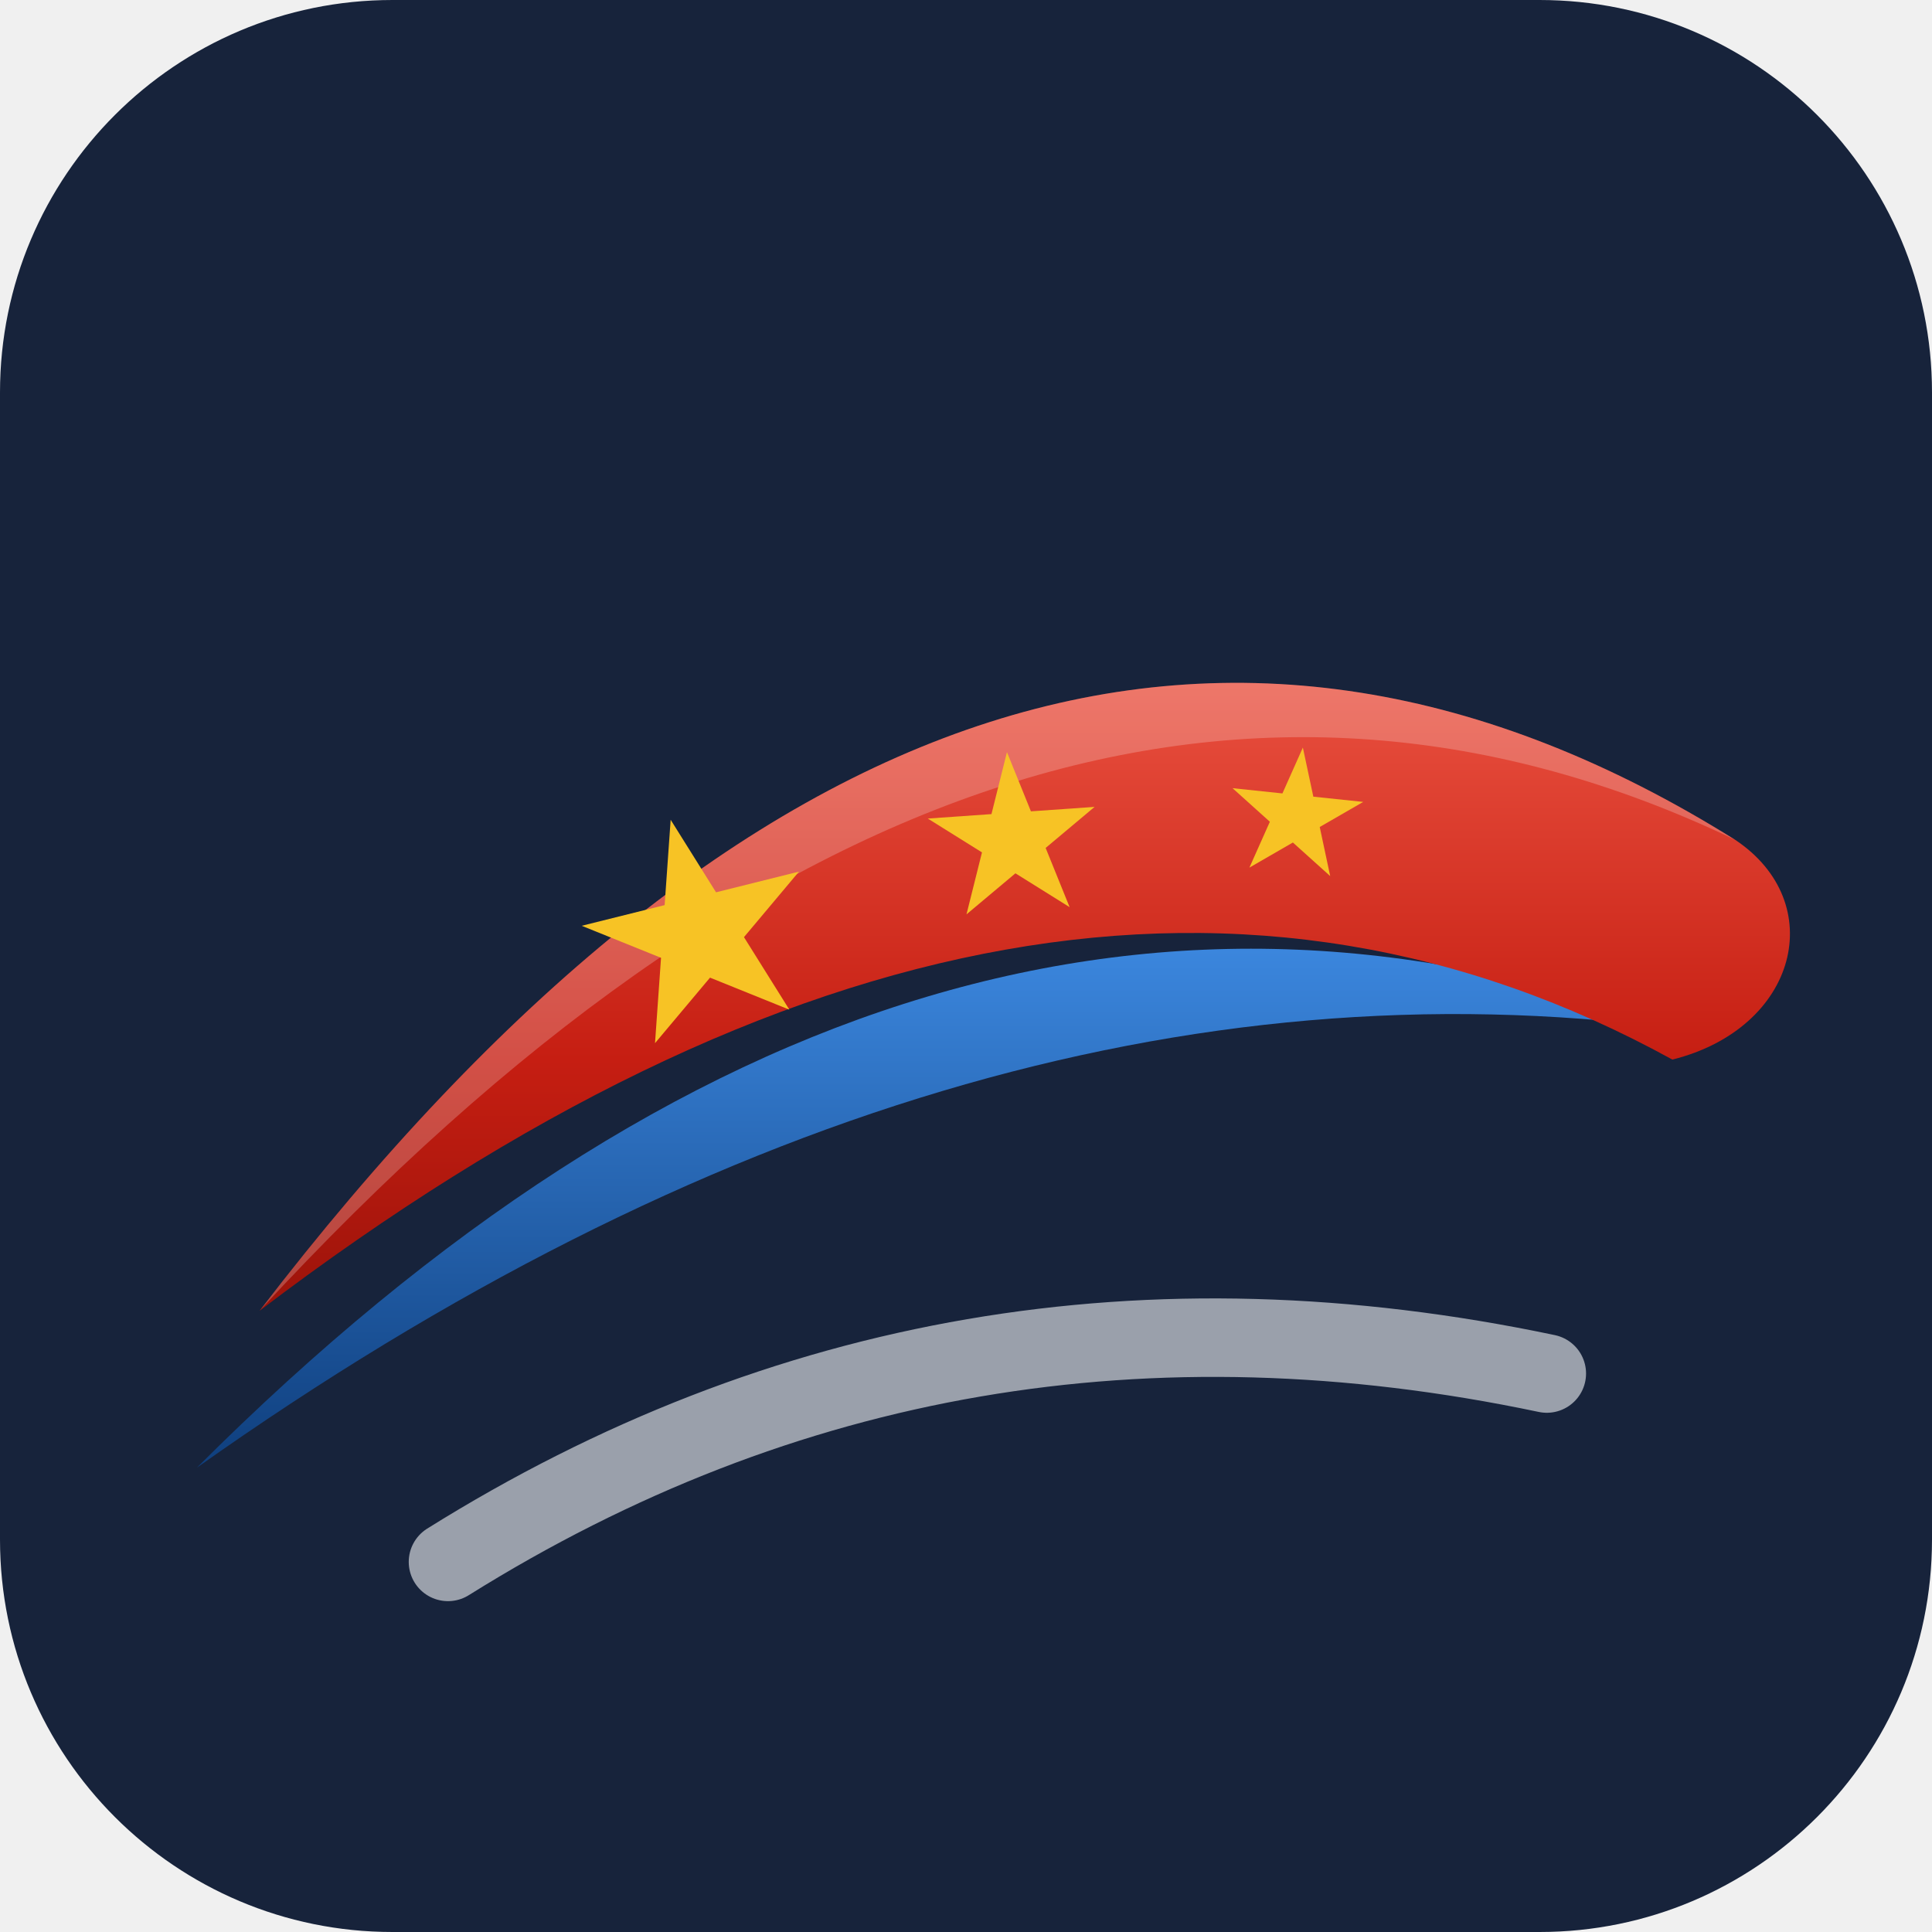
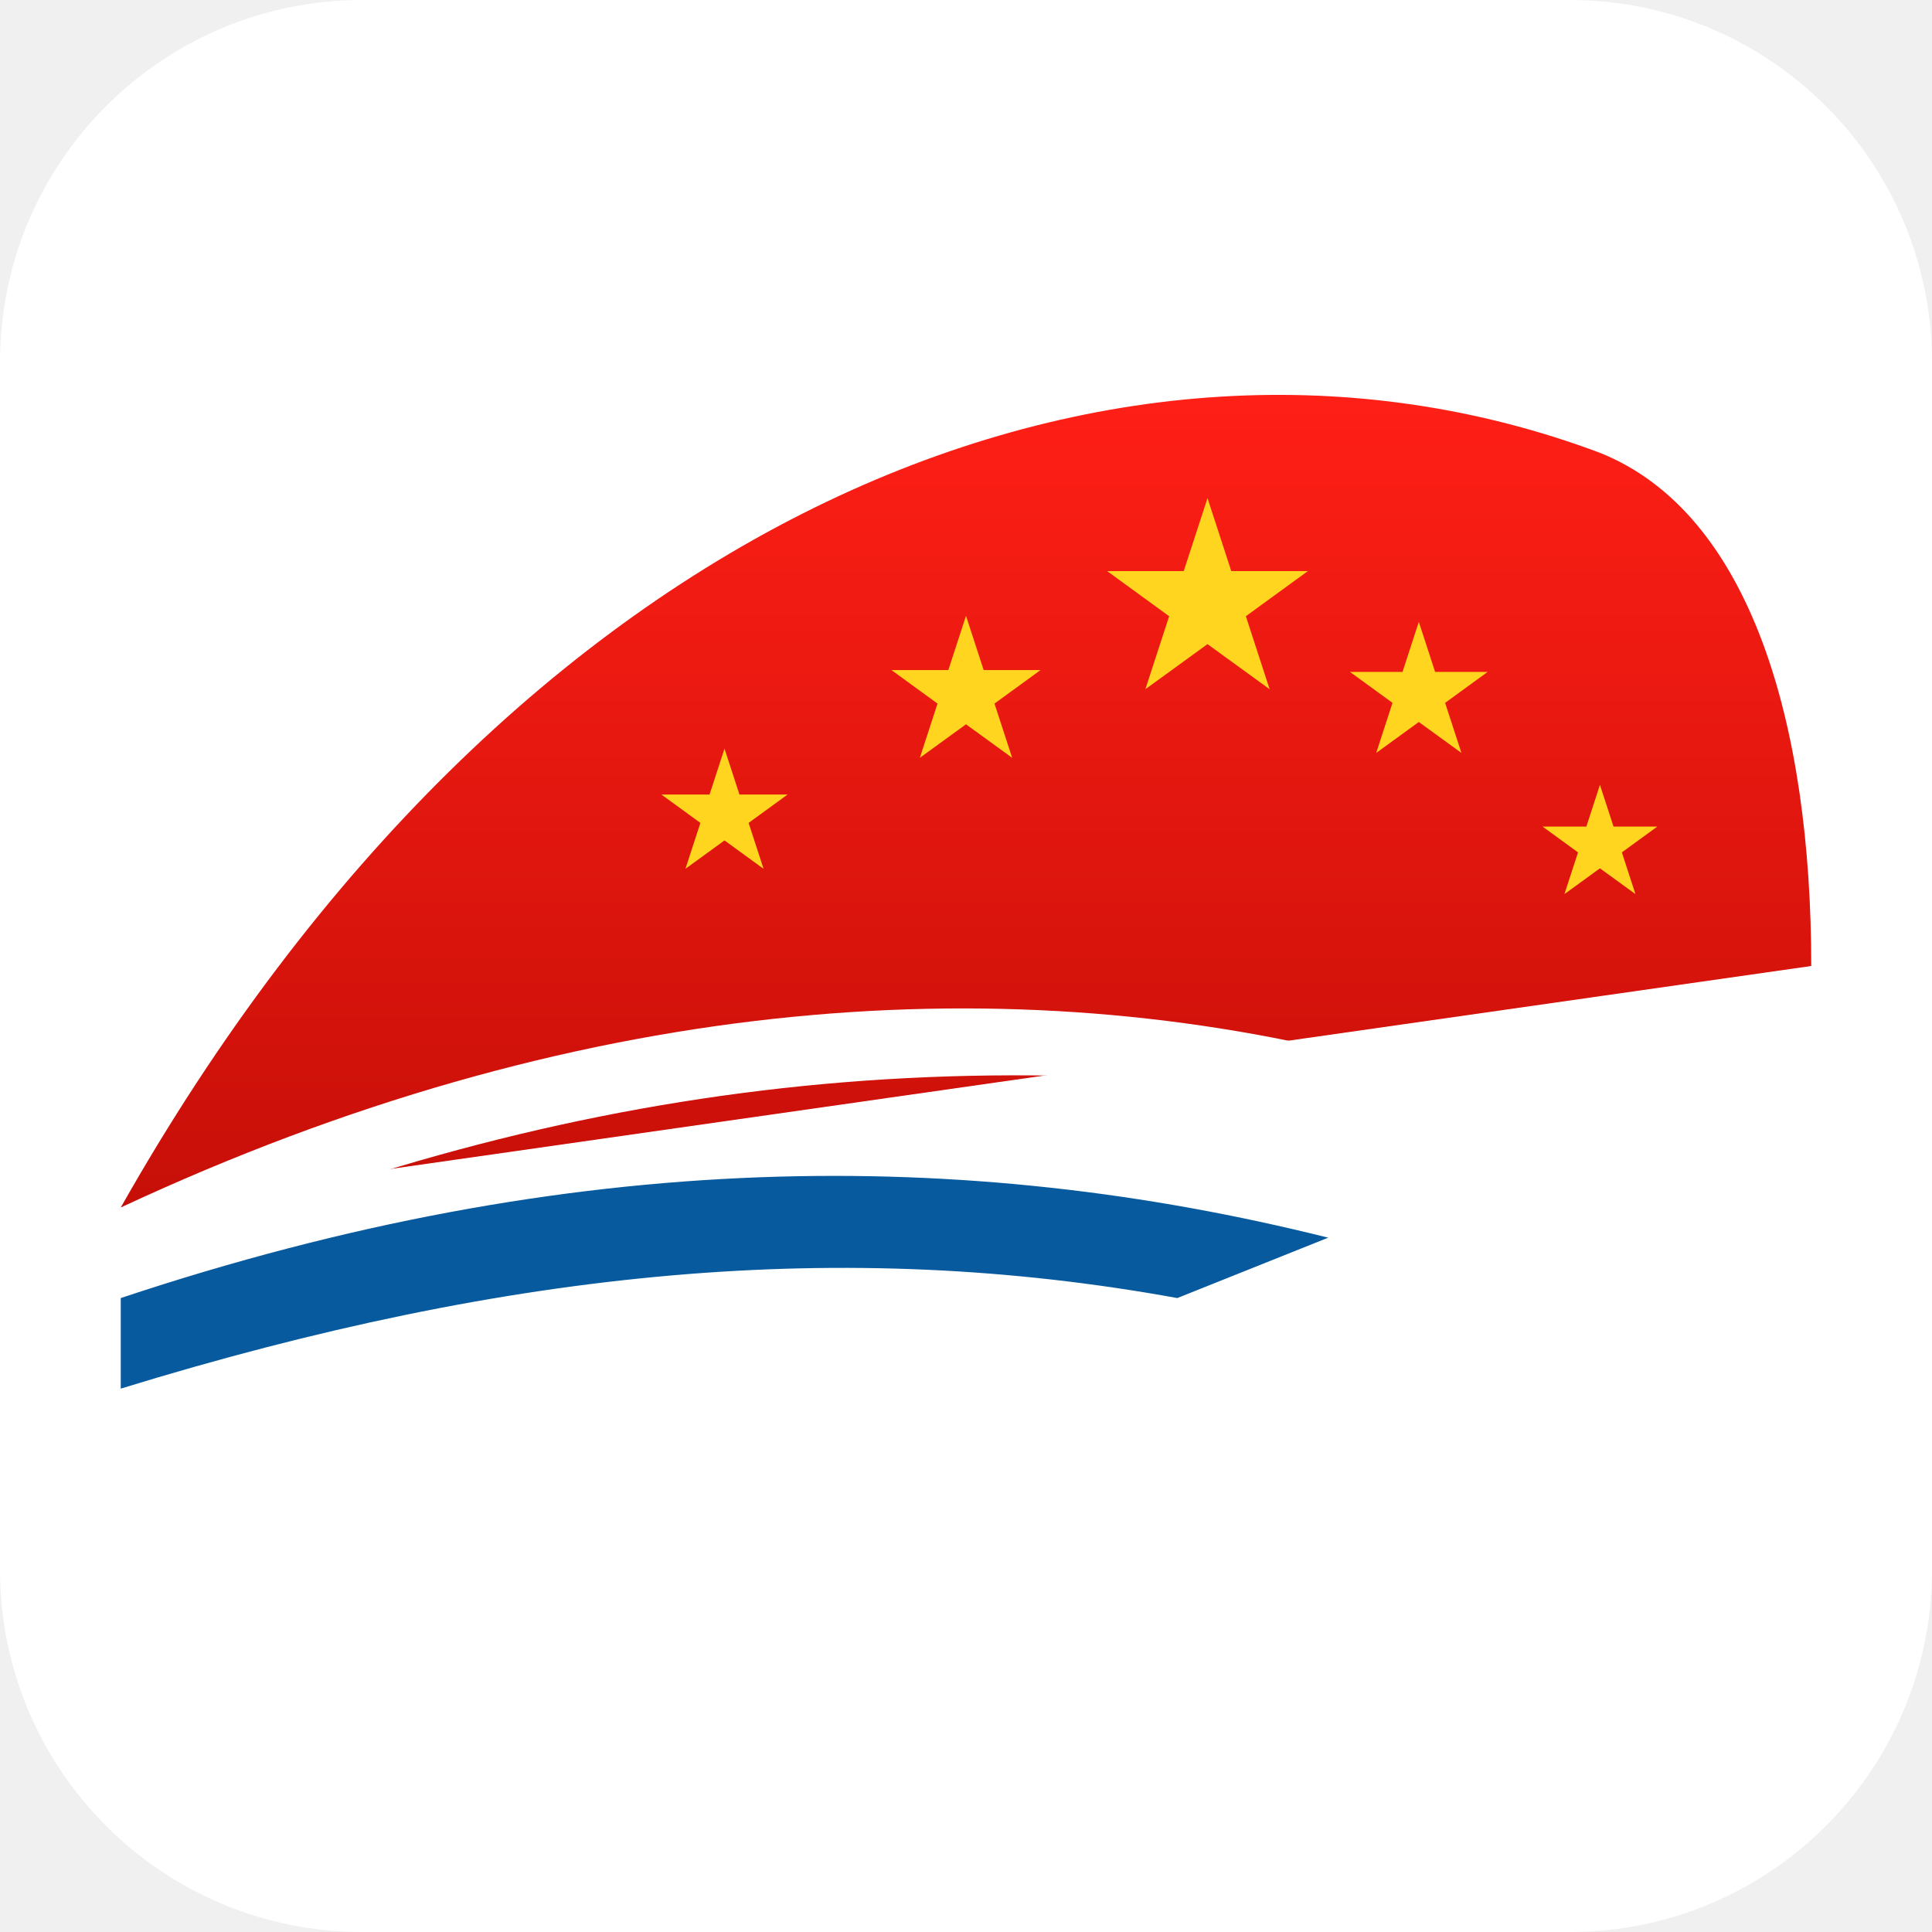
- <svg xmlns="http://www.w3.org/2000/svg" viewBox="0 0 64 64" width="64" height="64">
+ <svg xmlns="http://www.w3.org/2000/svg" viewBox="0 0 64 64">
  <defs>
-     <linearGradient id="fRed" x1="0" y1="0" x2="0" y2="1">
-       <stop offset="0" stop-color="#E9503F" />
-       <stop offset="0.6" stop-color="#C61E12" />
-       <stop offset="1" stop-color="#9C130A" />
-     </linearGradient>
-     <linearGradient id="fBlue" x1="0" y1="0" x2="0" y2="1">
-       <stop offset="0" stop-color="#3B86DD" />
-       <stop offset="1" stop-color="#0F3F7E" />
+     <linearGradient id="red" x1="0" y1="0" x2="0" y2="1">
+       <stop offset="0" stop-color="#ff1f16" />
+       <stop offset="1" stop-color="#c60f08" />
    </linearGradient>
  </defs>
-   <rect width="64" height="64" rx="13" fill="#17233b" />
-   <g transform="translate(3.4,14.3) scale(0.52)">
-     <path d="M6,66 Q52,20 100,38 Q54,32 6,66 Z" fill="url(#fBlue)" />
-     <path d="M10,56 Q56,-4 104,26 C110,30 108,38 100,40 Q60,18 10,56 Z" fill="url(#fRed)" />
-     <path d="M10,56 Q56,-4 104,26 Q58,4 10,56 Z" fill="#FFFFFF" opacity="0.22" />
-     <g fill="#F7C325">
-       <polygon transform="translate(38,32) scale(7.5) rotate(-14)" points="0,-1 0.225,-0.309 0.951,-0.309 0.363,0.118 0.588,0.809 0,0.382 -0.588,0.809 -0.363,0.118 -0.951,-0.309 -0.225,-0.309" />
-       <polygon transform="translate(58,26) scale(5.6) rotate(-4)" points="0,-1 0.225,-0.309 0.951,-0.309 0.363,0.118 0.588,0.809 0,0.382 -0.588,0.809 -0.363,0.118 -0.951,-0.309 -0.225,-0.309" />
-       <polygon transform="translate(76,24.5) scale(4.4) rotate(6)" points="0,-1 0.225,-0.309 0.951,-0.309 0.363,0.118 0.588,0.809 0,0.382 -0.588,0.809 -0.363,0.118 -0.951,-0.309 -0.225,-0.309" />
-     </g>
-     <path d="M22,72 Q54,52 92,60" stroke="#9AA0AB" stroke-width="5" stroke-linecap="round" fill="none" />
+   <rect width="64" height="64" rx="12" fill="#fff" />
+   <path d="M4 40C17 17 37 9 53 15c5 2 7 9 7 17L4 40Z" fill="url(#red)" />
+   <path d="M4 40C19 33 33 32 45 35l10-1 5-2-1 3-11 2C32 34 18 36 4 42v-2Z" fill="#fff" />
+   <path d="M4 43c15-5 28-5 40-2l-5 2c-11-2-22-1-35 3v-3Z" fill="#075a9e" />
+   <g fill="#ffd51f">
+     <path transform="translate(24 27) scale(2.2)" d="m0-1 .225.691H.95L.363.118.588.809 0 .382-.588.809-.363.118-.95-.309h.725Z" />
+     <path transform="translate(32 23) scale(2.6)" d="m0-1 .225.691H.95L.363.118.588.809 0 .382-.588.809-.363.118-.95-.309h.725Z" />
+     <path transform="translate(40 20) scale(3.5)" d="m0-1 .225.691H.95L.363.118.588.809 0 .382-.588.809-.363.118-.95-.309h.725Z" />
+     <path transform="translate(47 23) scale(2.4)" d="m0-1 .225.691H.95L.363.118.588.809 0 .382-.588.809-.363.118-.95-.309h.725Z" />
+     <path transform="translate(53 28) scale(2)" d="m0-1 .225.691H.95L.363.118.588.809 0 .382-.588.809-.363.118-.95-.309h.725Z" />
  </g>
</svg>
